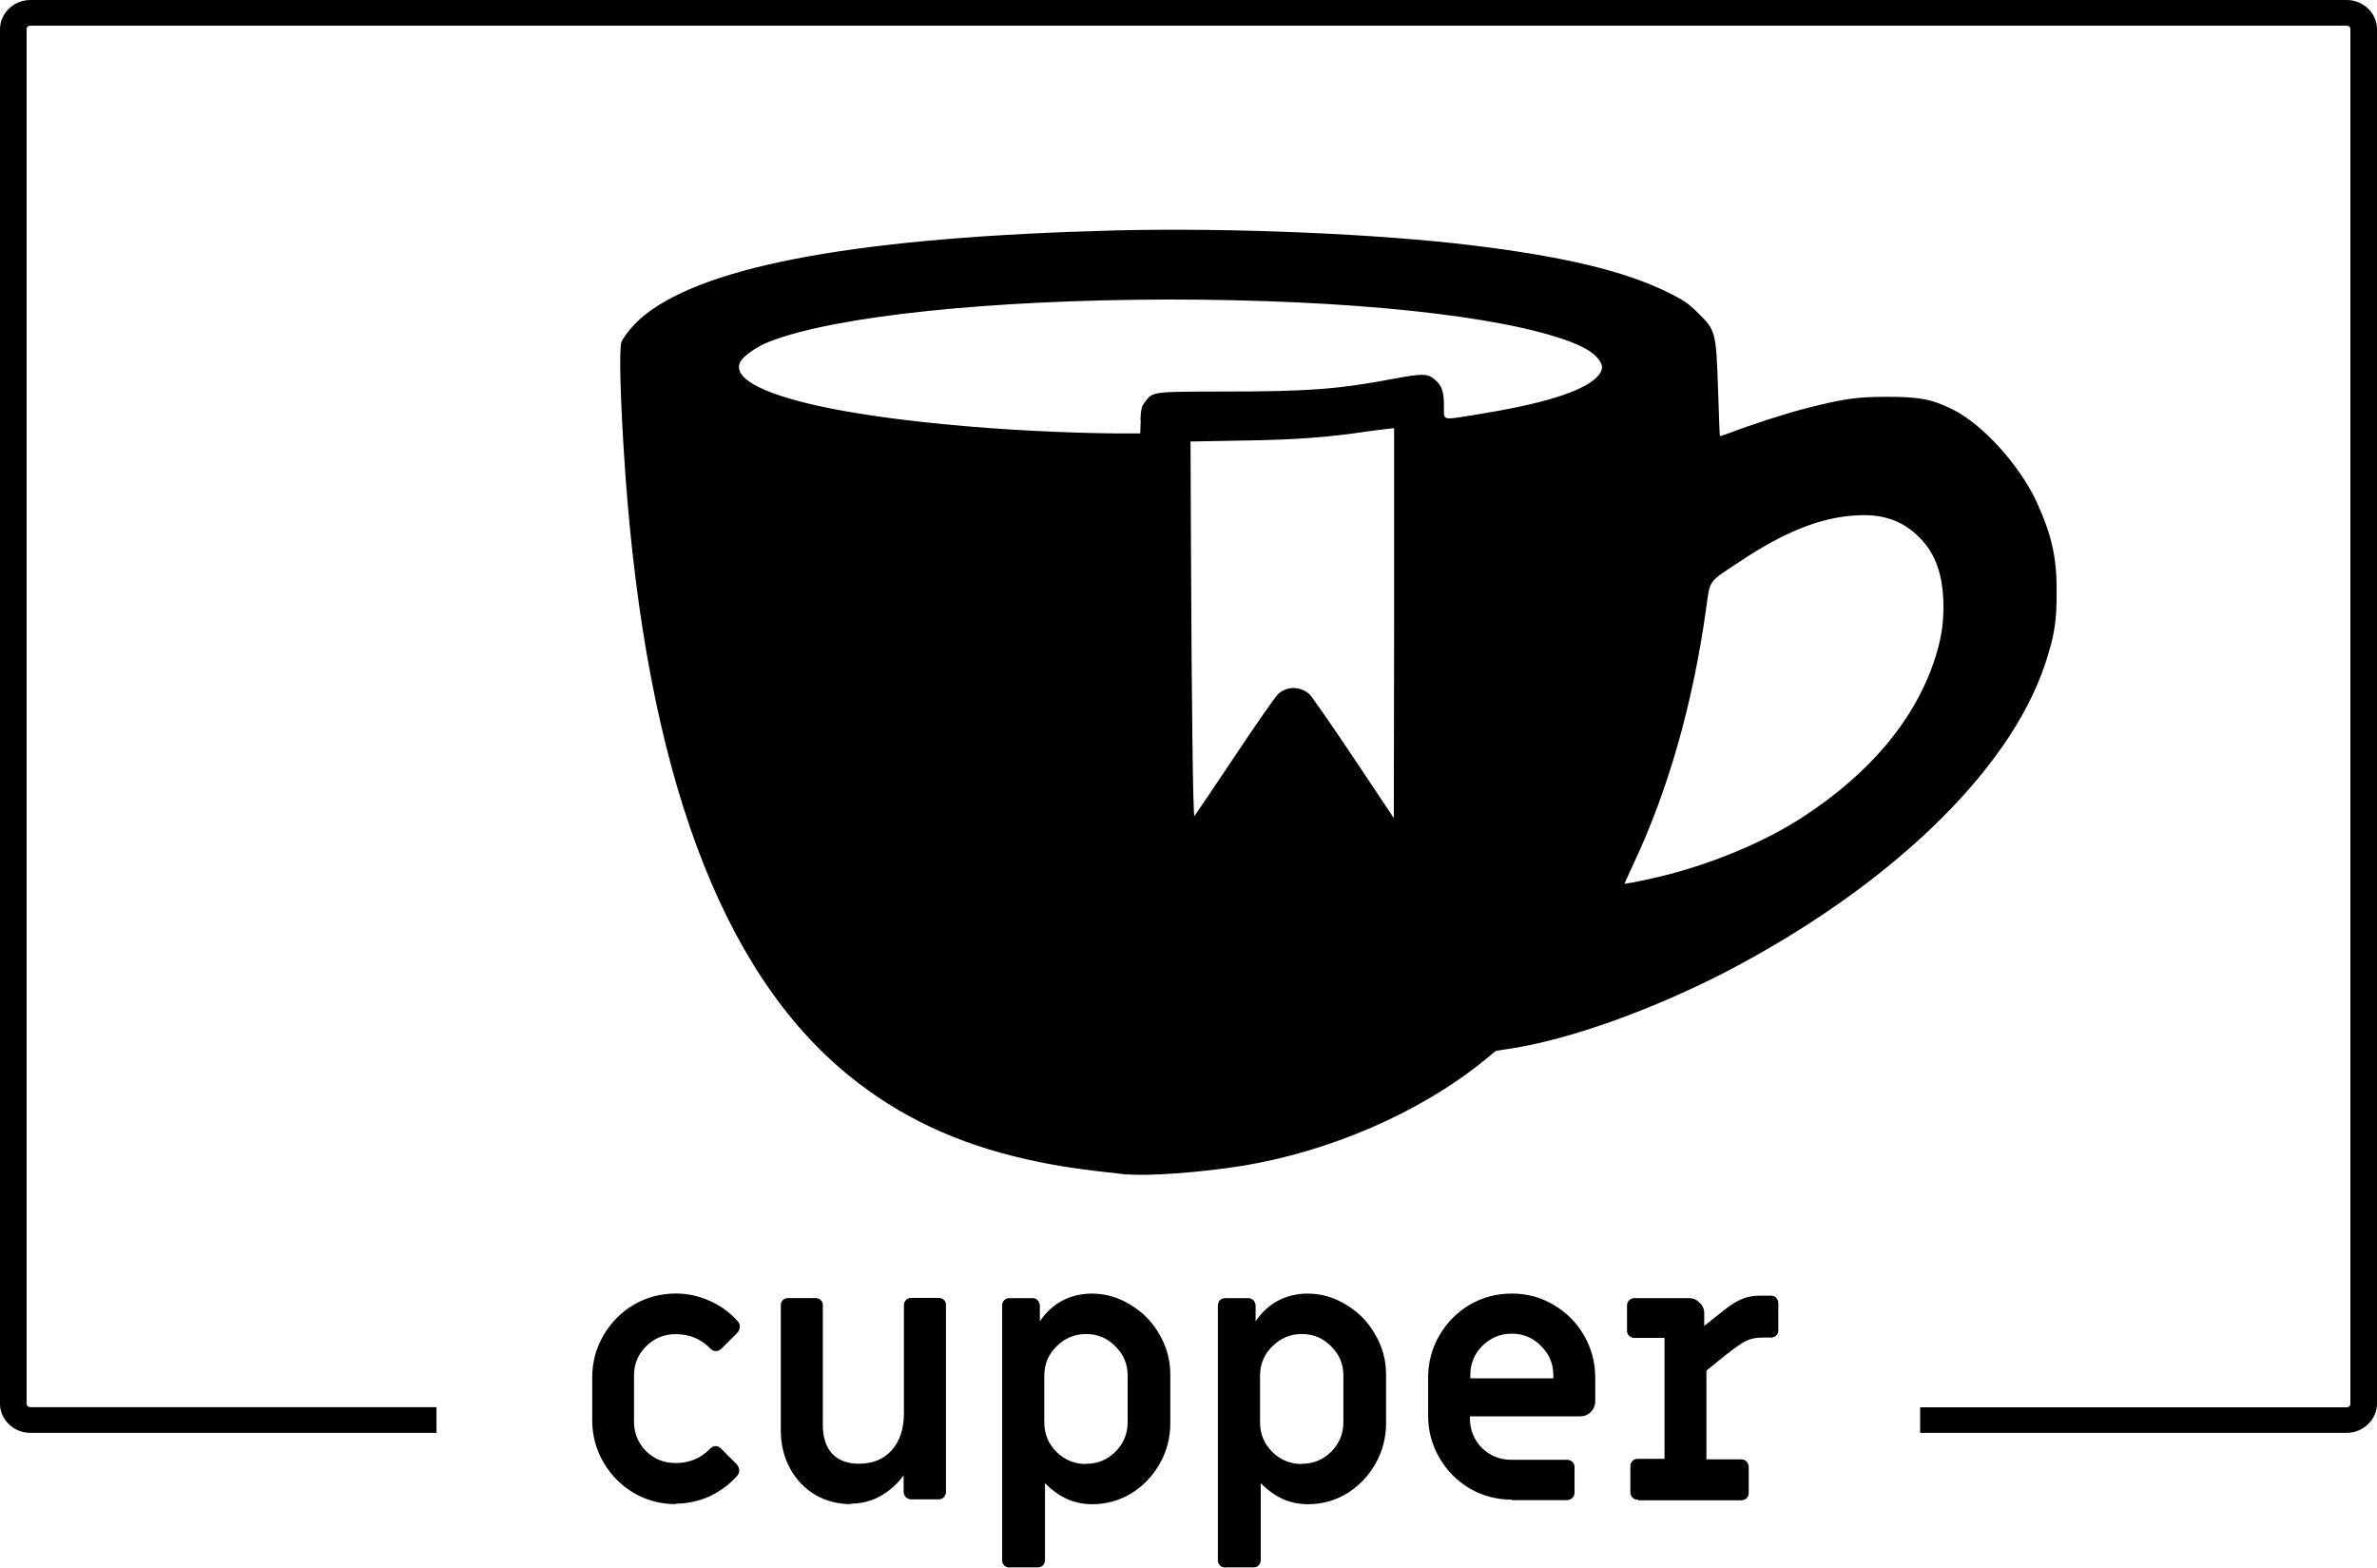
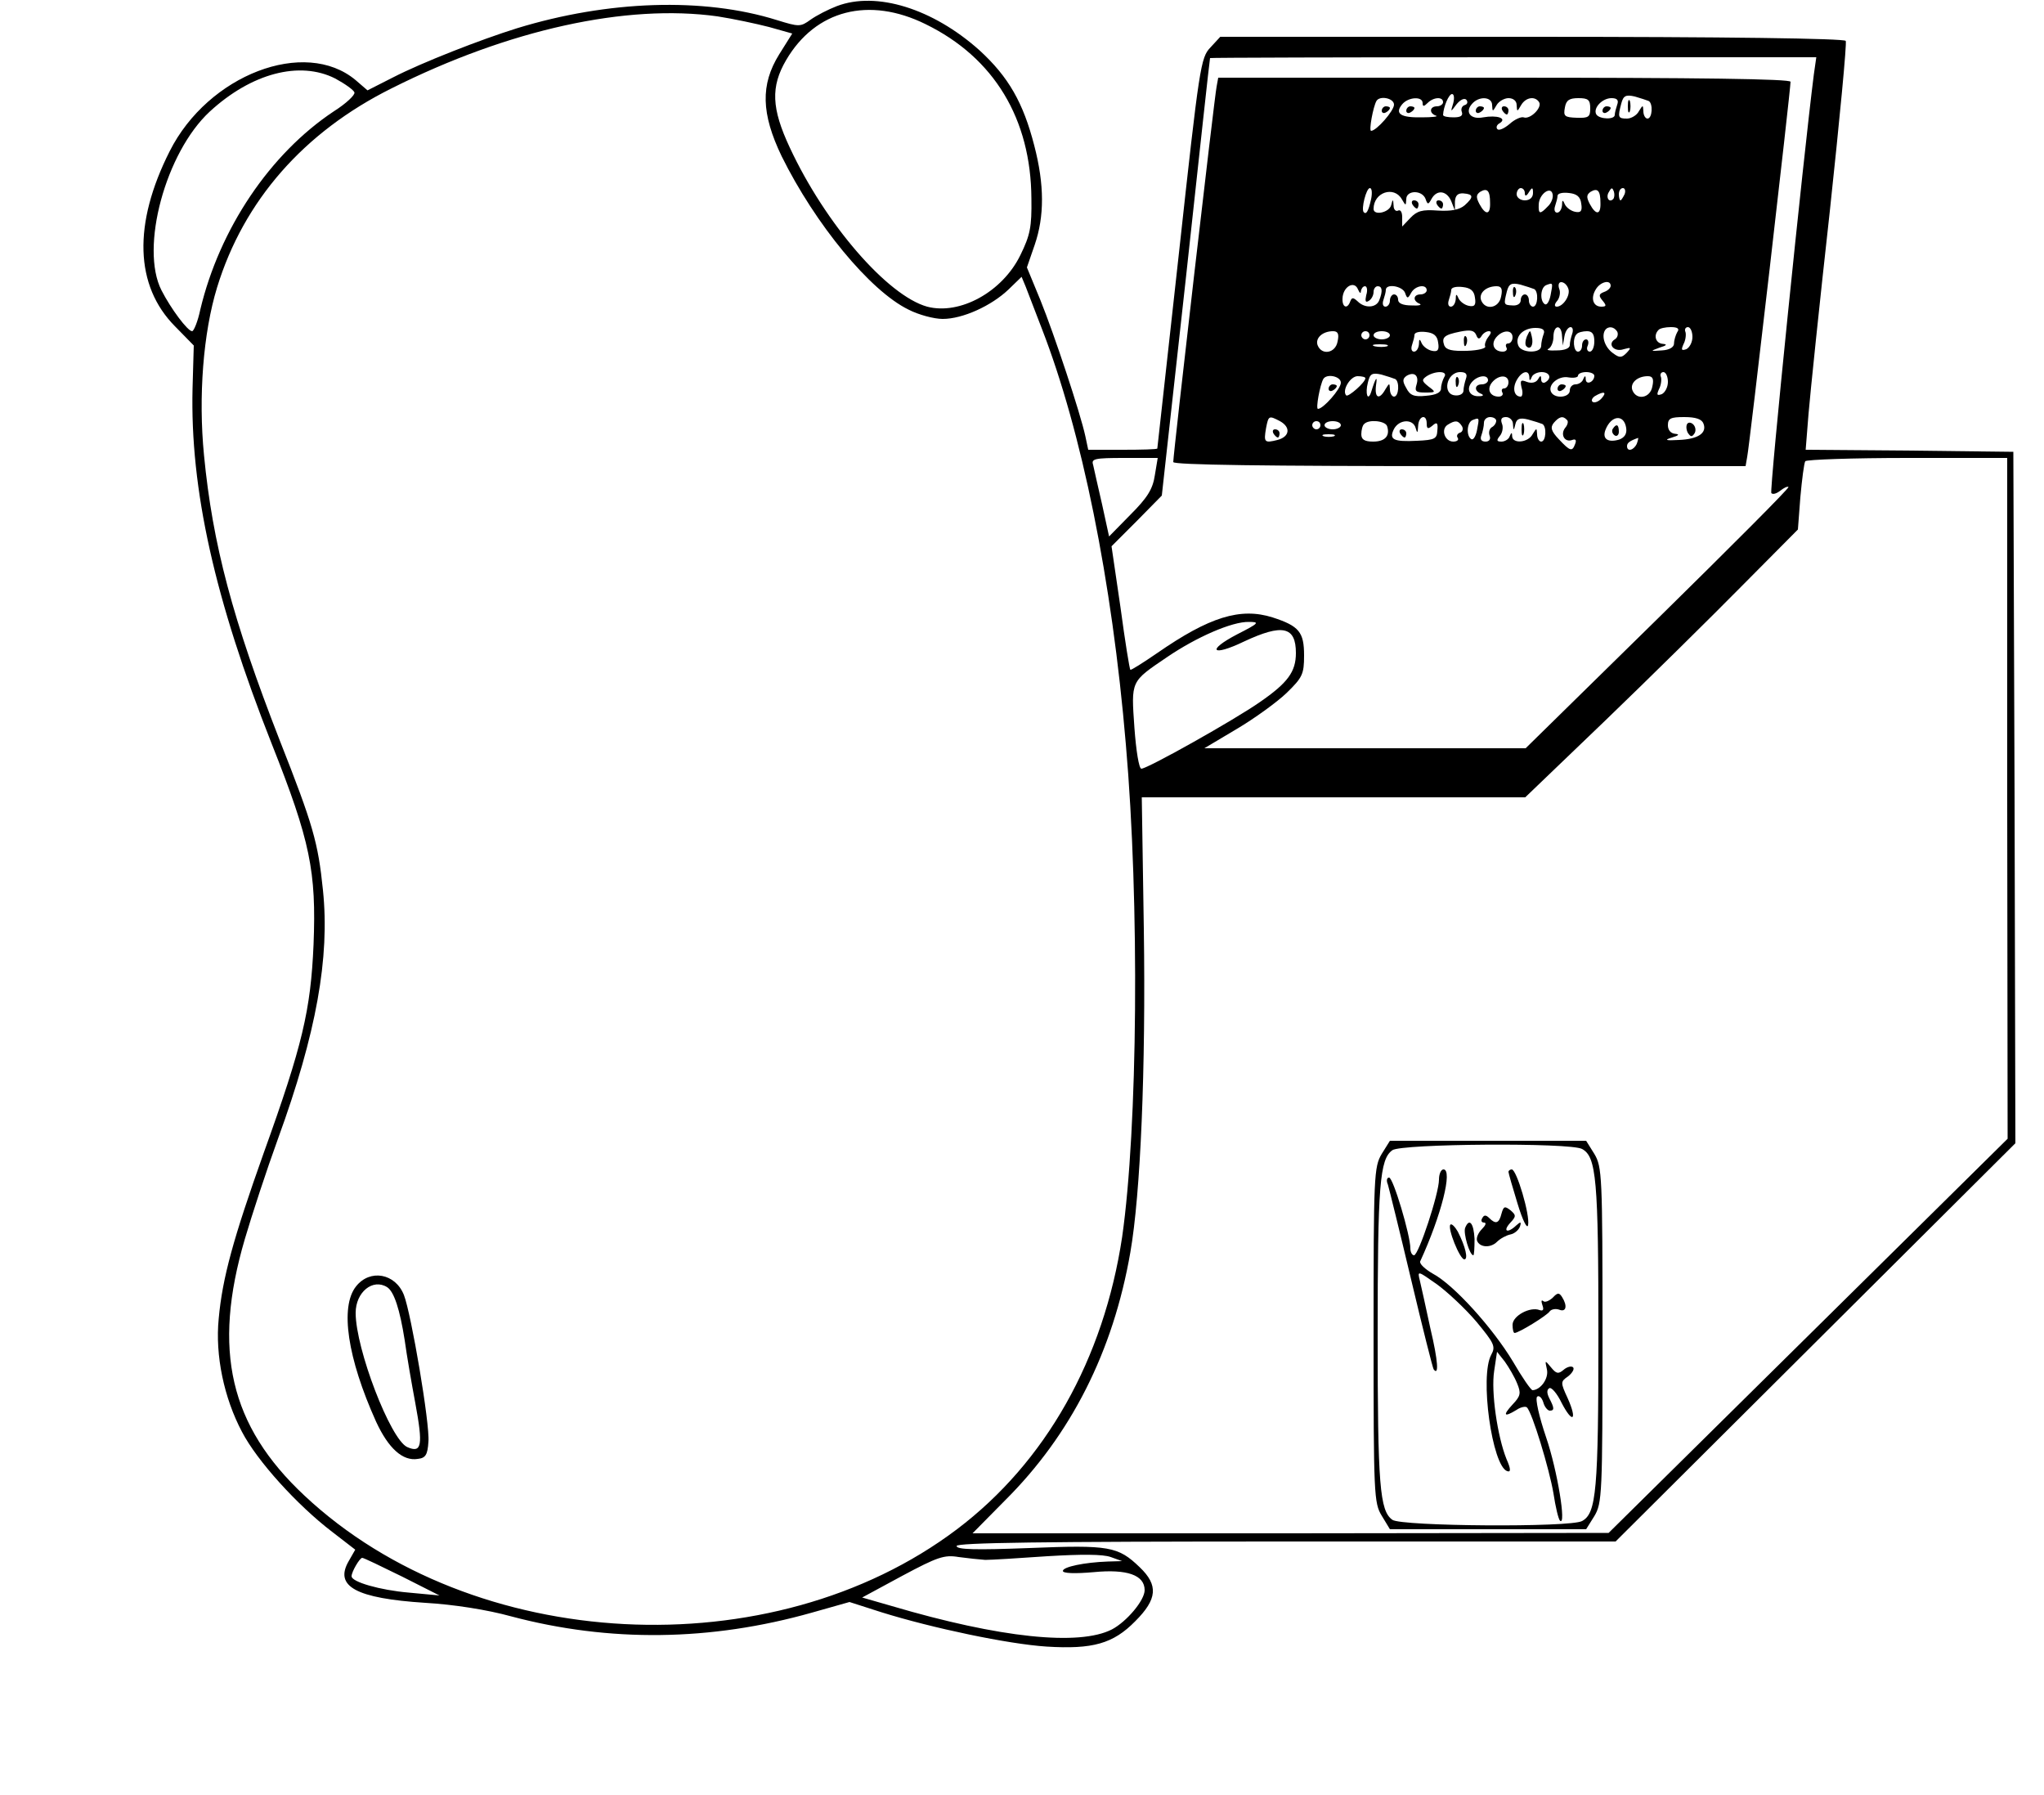
- <svg xmlns="http://www.w3.org/2000/svg" viewBox="0 0 152.7 100.69">
-   <path d="M1.96 0C.88 0 0 .85 0 1.88v88.3c0 1 .88 1.86 1.94 1.86h26.1v-1.65H1.96c-.15 0-.25-.1-.25-.23V1.87c0-.14.1-.22.24-.22h148.8c.15 0 .24.08.24.23v88.3c0 .13-.1.22-.24.22h-27.4v1.64h27.4c1.07 0 1.95-.86 1.95-1.88V1.87c0-1.02-.88-1.87-1.94-1.87H1.96z" white-space="normal" style="text-decoration-color:#000000;isolation:auto;mix-blend-mode:normal;text-indent:0;block-progression:tb;text-decoration-line:none;text-transform:none;text-decoration-style:solid" color="#000" solid-color="#000000" />
-   <path d="M72.43 75.45c-3.22-.35-4.48-.54-6.43-.97-4.5-1-8.23-2.75-11.48-5.4-8.24-6.7-13-19.6-14.36-38.8-.32-4.66-.4-7.98-.23-8.34.25-.5.93-1.27 1.48-1.7 4.06-3.24 14-5.02 30.3-5.44 7.44-.18 16.9.22 23.04.98 5.87.73 9.62 1.64 12.4 3 1.04.52 1.3.7 1.95 1.34 1.12 1.1 1.14 1.2 1.27 4.88.05 1.65.1 3 .12 3.02 0 0 .25-.07.54-.18 1.34-.52 3.74-1.3 5.06-1.63 2.38-.6 3.17-.72 5.18-.72 2.04 0 2.84.15 4.15.8 1.93.95 4.3 3.56 5.42 5.96.97 2.14 1.3 3.56 1.28 5.85 0 1.9-.16 2.8-.75 4.58-2.3 6.9-10.07 14.34-20.6 19.8-4.68 2.4-9.83 4.25-13.62 4.86l-1.05.16-.82.67c-4.08 3.3-9.88 5.82-15.56 6.73-2.63.42-6 .66-7.3.53zm34.03-19.1c3.4-.8 6.9-2.25 9.45-3.93 4.18-2.75 7-6.07 8.3-9.84.46-1.34.64-2.35.64-3.64-.02-2-.5-3.4-1.58-4.45-1.07-1.06-2.34-1.5-4.08-1.38-2.25.13-4.6 1.07-7.45 2.98-2.05 1.36-1.87 1.1-2.14 3.02-.86 6.16-2.45 11.7-4.7 16.46l-.55 1.2.46-.07c.26-.04 1-.2 1.64-.35zm-27.14-7.77c1.38-2.07 2.65-3.9 2.82-4.03.58-.5 1.44-.46 2 .06.16.17 1.45 2.02 2.85 4.12l2.55 3.82.02-12.5V27.5c-.02 0-.74.08-1.62.2-2.67.4-4.73.55-8.16.6l-3.3.06.03 7.1c.04 9.5.13 17.06.22 16.96.04-.04 1.2-1.77 2.6-3.85zm-6.06-21.57c.04-.75.07-.9.3-1.2.5-.66.47-.65 4.97-.66 5.52 0 7.38-.14 11-.82 1.87-.35 2.17-.34 2.63.04.47.4.6.78.6 1.68 0 1-.2.94 1.98.6 4.34-.7 6.84-1.46 7.82-2.4.45-.45.47-.8.06-1.26-.35-.4-.9-.72-1.78-1.05-4.46-1.68-14.23-2.7-25.75-2.7-11.48.02-21.44 1.06-25.65 2.7-.84.33-1.65.9-1.87 1.28-.55 1 1.2 2 4.94 2.84 4.5 1 12.1 1.7 19.08 1.78h1.66l.03-.84zM43.42 96.62q-1.468 0-2.71-.723-1.22-.723-1.943-1.965-.723-1.243-.723-2.71v-2.734q0-1.47.723-2.71t1.942-1.966q1.24-.723 2.71-.723 1.13 0 2.17.47 1.03.45 1.78 1.29.16.16.16.36 0 .25-.21.45l-.97.97q-.16.16-.37.16t-.39-.21q-.88-.88-2.19-.88-1.11 0-1.9.79-.77.76-.77 1.87v2.96q0 1.1.77 1.89.79.77 1.89.77 1.31 0 2.19-.88.18-.21.38-.21t.36.16l.97.97q.2.2.2.45 0 .2-.16.36-.75.83-1.79 1.31-1.04.45-2.17.45zm11.26 0q-1.288 0-2.327-.61-1.016-.61-1.604-1.694-.59-1.084-.59-2.44v-8.02q0-.203.13-.338t.34-.136h1.76q.2 0 .34.136t.13.34v7.68q0 1.197.61 1.852.61.632 1.71.632 1.33 0 2.1-.858.79-.88.79-2.395v-6.92q0-.21.13-.34t.34-.14h1.76q.2 0 .34.13t.13.34v12q0 .2-.14.34t-.34.13h-1.76q-.21 0-.34-.14t-.14-.34v-1.06q-.63.86-1.52 1.35-.86.47-1.9.47zm10.17 4.07q-.203 0-.34-.136t-.134-.338V83.86q0-.203.135-.338t.34-.136h1.47q.21 0 .34.136t.14.34v1.015q.59-.88 1.45-1.333.88-.45 1.88-.45 1.33 0 2.49.72 1.18.702 1.86 1.9.7 1.196.7 2.574v3.14q0 1.378-.67 2.576t-1.83 1.92q-1.15.7-2.53.7-.83 0-1.62-.34-.762-.36-1.4-1.015v4.94q0 .2-.13.34t-.34.13h-1.77zm4.925-6.664q1.107 0 1.875-.768.79-.79.79-1.898v-3.004q0-1.107-.79-1.875-.768-.79-1.875-.79t-1.898.79q-.79.77-.79 1.88v3.01q0 1.11.79 1.9.79.77 1.898.77zm8.935 6.664q-.203 0-.34-.136t-.134-.338V83.86q0-.203.135-.338t.34-.136h1.47q.21 0 .34.136t.14.34v1.015q.59-.88 1.45-1.333.88-.45 1.88-.45 1.33 0 2.49.72 1.18.702 1.86 1.9.7 1.196.7 2.574v3.14q0 1.378-.67 2.576t-1.83 1.92q-1.15.7-2.53.7-.83 0-1.62-.34-.762-.36-1.4-1.015v4.94q0 .2-.13.34t-.34.13h-1.77zm4.925-6.664q1.107 0 1.875-.768.79-.79.79-1.898v-3.004q0-1.107-.79-1.875-.768-.79-1.875-.79t-1.898.79q-.79.77-.79 1.88v3.01q0 1.11.79 1.9.79.77 1.898.77zM97.12 96.33q-1.468 0-2.71-.723-1.22-.723-1.943-1.965-.723-1.243-.723-2.71v-2.44q0-1.47.722-2.71t1.943-1.967q1.24-.723 2.71-.723t2.68.723q1.24.723 1.96 1.966.72 1.25.72 2.71v1.52q0 .41-.3.7-.27.27-.68.27h-7.07v.12q0 1.11.76 1.9.79.77 1.9.77h3.59q.2 0 .34.14t.13.34v1.63q0 .21-.14.34t-.338.14H97.1zm2.666-7.794v-.203q0-1.107-.79-1.875-.77-.79-1.876-.79t-1.898.79q-.768.768-.768 1.875v.203h5.33zm5.424 7.794q-.203 0-.34-.136t-.134-.338v-1.672q0-.203.135-.34t.34-.134h1.72v-7.77h-1.94q-.2 0-.34-.137t-.13-.34V83.86q0-.203.14-.34t.34-.134h3.5q.41 0 .68.294.3.27.3.677v.813l1.22-.97q.68-.543 1.18-.746.5-.226 1.18-.226h.7q.21 0 .34.135t.14.34v1.738q0 .21-.13.34t-.34.14h-.58q-.59 0-1.02.21-.43.21-1.31.91l-1.24 1v5.7h2.238q.21 0 .34.14t.14.34v1.67q0 .21-.132.34t-.34.14h-6.59z" />
+ <svg xmlns="http://www.w3.org/2000/svg" version="1.0" width="500pt" height="439pt" viewBox="0 0 500 439" preserveAspectRatio="xMidYMid meet">
+   <g transform="translate(0,439) scale(0.1,-0.1)" fill="#000000" stroke="none">
+     <path d="M2047 4375 c-21 -8 -50 -23 -64 -33 -25 -18 -28 -18 -83 -1 -179 56 -413 48 -635 -20 -90 -28 -233 -84 -303 -120 l-63 -32 -29 25 c-124 104 -361 13 -455 -174 -90 -178 -85 -329 13 -428 l46 -47 -3 -105 c-6 -247 54 -516 194 -870 94 -237 109 -311 102 -490 -7 -161 -27 -246 -122 -510 -74 -208 -101 -305 -110 -405 -9 -90 13 -194 57 -277 37 -71 135 -179 220 -244 l57 -44 -16 -28 c-36 -62 18 -91 187 -102 70 -4 152 -17 210 -33 241 -64 488 -61 736 9 l92 26 78 -25 c125 -39 311 -78 404 -84 113 -7 163 7 217 62 54 54 57 88 11 132 -53 51 -74 55 -270 47 -131 -5 -178 -4 -178 5 0 8 207 11 806 11 l806 0 489 487 489 487 -2 845 -3 846 -254 3 -254 2 7 88 c4 48 27 271 52 495 24 224 42 412 39 417 -4 6 -293 10 -768 10 l-762 0 -24 -26 c-24 -25 -27 -45 -77 -502 -29 -263 -53 -478 -53 -479 -1 -2 -39 -3 -85 -3 l-84 0 -7 33 c-12 56 -76 249 -110 333 l-33 80 19 55 c24 70 24 147 -1 243 -27 105 -63 168 -134 233 -114 102 -252 145 -349 108z m217 -44 c168 -82 258 -232 259 -427 1 -69 -3 -89 -27 -138 -44 -90 -148 -147 -228 -126 -97 27 -249 202 -336 389 -45 96 -47 149 -9 214 72 123 203 156 341 88z m-509 19 c39 -6 95 -18 126 -26 l57 -16 -32 -51 c-46 -74 -44 -145 6 -249 82 -166 216 -329 310 -375 25 -13 63 -23 84 -23 49 0 119 32 161 72 l32 31 10 -24 c5 -13 23 -60 40 -104 97 -250 171 -613 205 -1015 34 -389 29 -939 -9 -1205 -45 -299 -187 -551 -404 -715 -453 -342 -1184 -304 -1596 82 -183 171 -226 356 -146 628 17 58 53 168 81 245 94 258 127 443 110 608 -12 117 -24 159 -106 367 -115 295 -164 479 -185 697 -14 143 -2 299 32 410 65 212 212 380 427 487 287 144 575 207 797 176z m2682 -142 c-26 -204 -109 -1019 -104 -1024 4 -4 13 -1 22 6 9 7 17 11 20 9 2 -3 -142 -147 -320 -322 l-323 -317 -393 0 -393 0 79 47 c44 26 99 66 122 88 39 38 43 46 43 92 0 57 -12 72 -77 93 -79 25 -155 1 -282 -87 -35 -24 -65 -43 -66 -41 -2 2 -13 70 -24 152 l-22 150 62 62 61 62 59 533 c32 294 58 535 59 537 0 1 334 2 741 2 l742 0 -6 -42z m-3617 -10 c24 -13 45 -28 47 -34 2 -6 -20 -27 -50 -46 -157 -104 -280 -288 -327 -485 -6 -29 -16 -53 -20 -53 -11 0 -52 55 -75 100 -53 104 10 337 118 437 102 94 220 125 307 81z m2005 -970 c-5 -34 -18 -55 -60 -97 l-52 -53 -17 78 c-10 44 -20 87 -22 97 -5 15 3 17 76 17 l82 0 -7 -42z m2085 -790 l1 -833 -488 -482 -488 -482 -778 -1 -778 0 79 80 c162 161 265 365 307 607 25 143 38 449 33 791 l-5 322 469 0 469 0 197 189 c108 104 258 252 333 328 l137 138 6 79 c4 44 9 83 12 88 3 4 115 8 250 8 l244 0 0 -832z m-1883 401 c-77 -40 -63 -56 16 -18 94 44 127 37 127 -28 0 -46 -20 -73 -88 -120 -63 -44 -275 -163 -290 -163 -6 0 -13 45 -17 100 -8 116 -10 112 80 173 72 49 159 87 200 86 27 0 25 -3 -28 -30z m-617 -2264 c14 0 82 4 152 9 83 5 136 5 155 -2 l28 -10 -35 -1 c-57 -2 -110 -13 -110 -23 0 -6 29 -7 75 -3 82 8 125 -7 125 -44 0 -25 -44 -77 -80 -96 -80 -41 -274 -21 -538 57 l-73 21 98 53 c86 46 103 52 138 46 22 -3 51 -6 65 -7z m-1426 -41 l91 -46 -75 7 c-70 6 -140 26 -140 40 0 11 20 45 26 45 4 0 47 -21 98 -46z" />
+     <path d="M871 1244 c-40 -50 -21 -176 49 -331 30 -65 65 -97 102 -91 19 2 24 10 26 42 4 42 -42 313 -60 359 -21 53 -83 64 -117 21z m76 -2 c17 -11 31 -54 43 -130 5 -37 17 -106 26 -154 19 -103 16 -123 -20 -107 -41 19 -126 240 -126 328 0 51 42 85 77 63z" />
+     <path d="M2976 4178 c-5 -23 -106 -898 -106 -918 0 -7 221 -10 700 -10 l700 0 4 23 c5 22 106 897 106 917 0 7 -221 10 -700 10 l-700 0 -4 -22z m579 -40 c-7 -23 -7 -23 8 -3 9 11 19 16 24 11 4 -5 3 -11 -4 -13 -7 -2 -10 -10 -7 -17 3 -9 -3 -13 -20 -13 -14 0 -26 2 -26 6 1 20 14 51 22 51 5 0 6 -10 3 -22z m478 5 c11 -6 9 -43 -3 -43 -5 0 -10 8 -10 18 -1 16 -1 16 -11 0 -5 -10 -19 -18 -29 -18 -22 0 -23 3 -14 37 5 19 11 22 33 17 14 -4 29 -9 34 -11z m-623 -9 c0 -15 -43 -64 -56 -64 -6 0 5 59 13 73 8 14 43 7 43 -9z m70 4 c0 -9 3 -9 12 0 15 15 38 16 38 2 0 -5 -7 -10 -15 -10 -18 0 -20 -17 -2 -23 6 -2 -9 -4 -35 -4 -52 -1 -67 9 -48 32 15 18 50 20 50 3z m170 -5 c1 -17 1 -17 11 0 5 9 19 17 29 17 12 0 20 -7 20 -17 1 -17 1 -17 11 0 11 19 34 23 44 7 8 -13 -22 -43 -38 -37 -6 2 -22 -5 -34 -16 -13 -11 -26 -17 -30 -13 -4 4 -2 11 6 15 18 12 -7 20 -41 14 -30 -6 -45 12 -28 32 17 21 50 19 50 -2z m240 -8 c0 -21 -4 -24 -33 -23 -30 1 -33 4 -29 25 3 18 11 23 33 23 24 0 29 -4 29 -25z m66 9 c-3 -9 -6 -20 -6 -25 0 -12 -37 -11 -45 1 -9 15 14 40 37 40 14 0 18 -5 14 -16z m-602 -231 c-7 -31 -12 -38 -18 -32 -7 7 6 59 15 59 5 0 6 -12 3 -27z m291 -9 c1 -30 -11 -31 -26 -3 -9 17 -8 23 2 30 17 10 24 3 24 -27z m85 24 c0 -9 4 -8 10 2 8 13 10 12 10 -2 0 -11 -8 -18 -20 -18 -11 0 -20 7 -20 15 0 8 5 15 10 15 6 0 10 -6 10 -12z m56 -33 c-19 -20 -23 -19 -22 5 1 26 30 46 34 25 2 -8 -3 -22 -12 -30z m129 9 c1 -30 -11 -31 -26 -3 -9 17 -8 23 2 30 17 10 24 3 24 -27z m31 9 c-10 -10 -19 5 -10 18 6 11 8 11 12 0 2 -7 1 -15 -2 -18z m28 12 c-4 -8 -8 -15 -10 -15 -2 0 -4 7 -4 15 0 8 4 15 10 15 5 0 7 -7 4 -15z m-545 -12 c10 -17 10 -17 11 0 0 22 38 23 47 1 5 -15 7 -15 15 0 13 23 37 20 48 -6 l9 -23 0 22 c1 15 7 21 21 20 25 -2 25 -9 3 -29 -13 -11 -33 -15 -66 -13 -38 3 -51 -1 -67 -18 l-20 -21 0 23 c0 12 -4 19 -10 16 -5 -3 -11 2 -11 12 -1 17 -2 17 -6 1 -5 -18 -43 -26 -43 -9 0 41 50 57 69 24z m439 -11 c3 -18 -1 -23 -15 -20 -10 2 -21 10 -25 18 -5 12 -7 12 -7 -2 -1 -10 -6 -18 -12 -18 -6 0 -8 7 -5 16 3 9 6 20 6 25 0 6 12 9 28 7 19 -2 28 -9 30 -26z m-539 -214 c1 6 5 12 10 12 5 0 7 -10 3 -22 -3 -14 -2 -19 6 -14 7 4 12 14 12 22 0 8 5 14 10 14 11 0 13 -11 4 -34 -7 -19 -35 -21 -53 -3 -11 10 -14 10 -18 0 -7 -20 -20 -15 -19 7 1 29 29 45 38 22 4 -9 7 -11 7 -4z m424 5 c11 -6 9 -43 -3 -43 -5 0 -10 7 -10 15 0 8 -4 15 -10 15 -5 0 -10 -6 -10 -14 0 -9 -9 -14 -20 -13 -22 1 -22 2 -14 34 5 19 11 22 33 17 14 -4 29 -9 34 -11z m40 -15 c-3 -15 -9 -25 -14 -22 -13 8 -11 42 4 47 16 6 16 6 10 -25z m43 17 c7 -16 -12 -45 -28 -45 -6 0 -6 6 1 14 6 7 9 21 5 30 -3 9 -1 16 5 16 7 0 14 -7 17 -15z m104 6 c0 -5 -7 -12 -16 -15 -13 -5 -14 -9 -4 -21 10 -12 10 -15 -3 -15 -20 0 -27 21 -13 43 11 18 36 24 36 8z m-503 -17 c5 -15 7 -15 15 0 10 18 38 22 38 6 0 -5 -7 -10 -15 -10 -18 0 -20 -16 -2 -23 6 -3 -3 -5 -20 -4 -21 0 -33 5 -33 14 0 7 -4 13 -10 13 -5 0 -10 -7 -10 -15 0 -8 -5 -15 -11 -15 -6 0 -8 7 -5 16 3 9 6 20 6 25 0 16 40 10 47 -7z m171 -12 c3 -18 -1 -23 -15 -20 -10 2 -21 10 -25 18 -5 12 -7 12 -7 -2 -1 -10 -6 -18 -12 -18 -6 0 -8 7 -5 16 3 9 6 20 6 25 0 6 12 9 28 7 19 -2 28 -9 30 -26z m64 3 c-5 -29 -39 -35 -49 -9 -6 17 12 34 38 34 12 0 15 -7 11 -25z m-48 -97 c4 7 12 12 18 12 7 0 6 -5 -2 -15 -6 -8 -9 -18 -7 -22 3 -5 -17 -10 -44 -11 -37 -1 -51 2 -56 13 -7 20 -1 26 39 34 25 5 34 3 39 -8 4 -11 8 -11 13 -3z m152 5 c-3 -8 -6 -21 -6 -29 0 -19 -49 -18 -56 1 -9 22 12 43 42 43 18 0 24 -5 20 -15z m45 -5 l2 -23 4 23 c2 12 9 22 15 22 5 0 7 -7 4 -16 -3 -9 -6 -21 -6 -28 0 -8 -13 -13 -32 -13 -18 -1 -27 1 -20 4 6 3 12 16 12 29 0 30 20 32 21 2z m135 11 c3 -6 1 -15 -6 -19 -19 -12 -1 -32 22 -24 18 5 19 4 7 -9 -12 -12 -17 -13 -33 -1 -20 14 -29 41 -20 56 7 11 22 10 30 -3z m147 -1 c-4 -7 -8 -20 -8 -28 0 -9 -11 -16 -30 -17 -29 -2 -29 -2 -5 7 17 5 19 8 8 9 -18 1 -24 21 -11 34 3 4 17 7 30 7 17 0 22 -4 16 -12z m37 -12 c0 -13 -7 -26 -15 -30 -12 -4 -13 -2 -7 12 5 9 7 23 5 30 -3 6 0 12 6 12 6 0 11 -11 11 -24z m-868 -11 c-5 -29 -39 -35 -49 -9 -6 17 12 34 38 34 12 0 15 -7 11 -25z m78 15 c0 -5 -4 -10 -10 -10 -5 0 -10 5 -10 10 0 6 5 10 10 10 6 0 10 -4 10 -10z m50 0 c0 -5 -9 -10 -20 -10 -11 0 -20 5 -20 10 0 6 9 10 20 10 11 0 20 -4 20 -10z m118 -18 c3 -18 -1 -23 -15 -20 -10 2 -21 10 -25 18 -5 12 -7 12 -7 -2 -1 -10 -6 -18 -12 -18 -6 0 -8 7 -5 16 3 9 6 20 6 25 0 6 12 9 28 7 19 -2 28 -9 30 -26z m182 13 c0 -8 -5 -15 -11 -15 -5 0 -7 -4 -4 -10 3 -5 -1 -10 -9 -10 -21 0 -30 18 -16 35 16 19 40 19 40 0z m200 -10 c0 -14 -5 -25 -11 -25 -6 0 -9 7 -5 15 3 8 1 15 -4 15 -6 0 -10 -7 -10 -15 0 -8 -4 -15 -10 -15 -11 0 -14 33 -3 43 3 4 15 7 25 7 13 0 18 -7 18 -25z m-507 -12 c-7 -2 -21 -2 -30 0 -10 3 -4 5 12 5 17 0 24 -2 18 -5z m20 -80 c11 -6 9 -43 -3 -43 -5 0 -10 8 -10 18 -1 16 -1 16 -11 0 -15 -27 -27 -22 -23 10 4 25 -1 19 -12 -17 -8 -24 -15 -4 -8 23 5 22 10 25 33 20 14 -4 29 -9 34 -11z m52 -14 c-5 -16 -1 -19 21 -19 27 0 27 1 8 15 -16 13 -17 16 -4 25 22 14 53 13 43 -2 -4 -7 -8 -20 -8 -28 0 -10 -12 -16 -37 -18 -29 -3 -39 1 -48 19 -10 17 -9 23 1 30 19 11 31 0 24 -22z m121 15 c-3 -9 -6 -22 -6 -29 0 -8 -9 -13 -20 -12 -33 2 -22 57 12 57 14 0 18 -5 14 -16z m155 4 c0 -10 2 -10 6 0 2 6 13 12 24 12 20 0 26 -15 9 -25 -5 -3 -10 0 -10 7 0 10 -2 11 -8 0 -5 -8 -16 -10 -27 -6 -15 6 -17 4 -13 -14 4 -12 2 -22 -2 -22 -16 0 -21 20 -10 40 12 22 30 27 31 8z m159 3 c0 -15 -20 -24 -21 -9 0 10 -2 10 -6 1 -2 -7 -11 -13 -19 -13 -8 0 -14 -7 -14 -15 0 -17 -35 -21 -45 -5 -11 18 17 42 42 37 13 -2 23 0 23 4 0 5 9 9 20 9 11 0 20 -4 20 -9z m180 -15 c0 -13 -7 -26 -15 -30 -12 -4 -13 -2 -7 12 5 9 7 23 5 30 -3 6 0 12 6 12 6 0 11 -11 11 -24z m-800 -2 c0 -15 -43 -64 -56 -64 -6 0 5 59 13 73 8 14 43 7 43 -9z m60 11 c0 -10 -42 -47 -47 -42 -11 12 10 47 28 47 10 0 19 -2 19 -5z m300 -5 c0 -5 -7 -10 -15 -10 -18 0 -20 -16 -2 -23 7 -3 6 -6 -5 -6 -23 -1 -32 17 -18 34 14 17 40 20 40 5z m50 -5 c0 -8 -5 -15 -11 -15 -5 0 -7 -4 -4 -10 3 -5 -1 -10 -9 -10 -21 0 -30 18 -16 35 16 19 40 19 40 0z m352 -10 c-5 -29 -39 -35 -49 -9 -6 17 12 34 38 34 12 0 15 -7 11 -25z m-124 -29 c-7 -8 -17 -12 -22 -9 -4 3 -2 9 5 14 22 13 31 11 17 -5z m-787 -56 c27 -15 24 -38 -6 -46 -32 -8 -34 -6 -28 29 6 31 7 31 34 17z m359 -6 c0 -13 3 -14 14 -5 11 10 14 7 12 -12 -1 -20 -6 -23 -49 -25 -59 -3 -70 3 -57 29 13 24 47 25 53 2 4 -14 5 -12 6 5 1 25 21 31 21 6z m123 -16 c-3 -15 -9 -25 -14 -22 -13 8 -11 42 4 47 16 6 16 6 10 -25z m47 23 c0 -6 -5 -13 -11 -16 -6 -4 -8 -13 -5 -21 3 -8 -1 -14 -10 -14 -11 0 -14 6 -10 16 3 9 6 22 6 30 0 8 7 14 15 14 8 0 15 -4 15 -9z m41 -8 c1 -17 2 -17 6 0 3 13 11 16 31 11 15 -4 30 -9 35 -11 11 -6 9 -43 -3 -43 -5 0 -10 8 -10 18 -1 16 -1 16 -11 0 -11 -21 -49 -24 -50 -5 0 10 -2 10 -6 0 -2 -7 -12 -13 -20 -13 -12 0 -13 3 -4 14 6 7 9 21 5 30 -4 11 -1 16 10 16 9 0 17 -8 17 -17z m132 10 c4 -3 2 -12 -4 -19 -13 -16 -2 -37 17 -30 8 3 11 0 7 -10 -7 -19 -12 -18 -40 12 -19 20 -21 29 -12 40 13 15 22 18 32 7z m145 -20 c2 -14 -4 -23 -17 -28 -27 -8 -42 1 -34 23 14 37 46 40 51 5z m189 11 c9 -23 -13 -38 -60 -40 -33 -2 -37 0 -17 6 17 5 19 8 8 9 -11 1 -18 9 -18 21 0 17 7 20 40 20 28 0 43 -5 47 -16z m-937 -4 c0 -5 -4 -10 -10 -10 -5 0 -10 5 -10 10 0 6 5 10 10 10 6 0 10 -4 10 -10z m50 0 c0 -5 -9 -10 -20 -10 -11 0 -20 5 -20 10 0 6 9 10 20 10 11 0 20 -4 20 -10z m113 -2 c8 -24 -5 -38 -34 -38 -21 0 -29 5 -29 18 0 10 3 22 7 25 11 12 51 8 56 -5z m183 0 c4 -6 2 -14 -4 -16 -7 -2 -10 -8 -6 -13 3 -5 -2 -9 -11 -9 -21 0 -31 30 -14 41 19 12 26 11 35 -3z m-313 -25 c-7 -2 -19 -2 -25 0 -7 3 -2 5 12 5 14 0 19 -2 13 -5z m741 -18 c-7 -16 -24 -21 -24 -6 0 8 7 13 27 20 1 1 0 -6 -3 -14z" />
+     <path d="M3982 4130 c0 -14 2 -19 5 -12 2 6 2 18 0 25 -3 6 -5 1 -5 -13z" />
+     <path d="M3380 4119 c0 -5 5 -7 10 -4 6 3 10 8 10 11 0 2 -4 4 -10 4 -5 0 -10 -5 -10 -11z" />
+     <path d="M3440 4119 c0 -5 5 -7 10 -4 6 3 10 8 10 11 0 2 -4 4 -10 4 -5 0 -10 -5 -10 -11z" />
+     <path d="M3610 4119 c0 -5 5 -7 10 -4 6 3 10 8 10 11 0 2 -4 4 -10 4 -5 0 -10 -5 -10 -11z" />
+     <path d="M3675 4120 c3 -5 8 -10 11 -10 2 0 4 5 4 10 0 6 -5 10 -11 10 -5 0 -7 -4 -4 -10z" />
+     <path d="M3920 4119 c0 -5 5 -7 10 -4 6 3 10 8 10 11 0 2 -4 4 -10 4 -5 0 -10 -5 -10 -11z" />
+     <path d="M3455 3890 c3 -5 8 -10 11 -10 2 0 4 5 4 10 0 6 -5 10 -11 10 -5 0 -7 -4 -4 -10z" />
+     <path d="M3515 3890 c3 -5 8 -10 11 -10 2 0 4 5 4 10 0 6 -5 10 -11 10 -5 0 -7 -4 -4 -10z" />
+     <path d="M3701 3674 c0 -11 3 -14 6 -6 3 7 2 16 -1 19 -3 4 -6 -2 -5 -13z" />
+     <path d="M3581 3554 c0 -11 3 -14 6 -6 3 7 2 16 -1 19 -3 4 -6 -2 -5 -13z" />
+     <path d="M3735 3567 c-4 -10 -5 -21 -1 -24 10 -10 18 4 13 24 -4 17 -4 17 -12 0z" />
+     <path d="M3561 3454 c0 -11 3 -14 6 -6 3 7 2 16 -1 19 -3 4 -6 -2 -5 -13z" />
+     <path d="M3810 3439 c0 -5 5 -7 10 -4 6 3 10 8 10 11 0 2 -4 4 -10 4 -5 0 -10 -5 -10 -11z" />
+     <path d="M3250 3439 c0 -5 5 -7 10 -4 6 3 10 8 10 11 0 2 -4 4 -10 4 -5 0 -10 -5 -10 -11z" />
+     <path d="M3115 3330 c3 -5 8 -10 11 -10 2 0 4 5 4 10 0 6 -5 10 -11 10 -5 0 -7 -4 -4 -10z" />
+     <path d="M3425 3330 c3 -5 8 -10 11 -10 2 0 4 5 4 10 0 6 -5 10 -11 10 -5 0 -7 -4 -4 -10z" />
+     <path d="M3722 3340 c0 -14 2 -19 5 -12 2 6 2 18 0 25 -3 6 -5 1 -5 -13z" />
+     <path d="M3945 3341 c-3 -5 -1 -12 5 -16 5 -3 10 1 10 9 0 18 -6 21 -15 7z" />
+     <path d="M4127 3353 c-3 -5 -2 -15 2 -22 7 -10 10 -10 16 -1 4 6 3 16 -3 22 -5 5 -12 6 -15 1z" />
+     <path d="M3380 1568 c-19 -32 -20 -52 -20 -443 0 -391 1 -411 20 -442 l20 -33 240 0 240 0 20 32 c19 32 20 52 20 443 0 391 -1 411 -20 443 l-20 32 -240 0 -240 0 -20 -32z m490 12 c35 -19 40 -74 40 -455 0 -381 -5 -436 -40 -455 -29 -16 -442 -13 -464 3 -31 22 -36 85 -36 452 0 367 5 430 36 452 22 16 435 19 464 3z" />
+     <path d="M3520 1505 c0 -34 -50 -185 -61 -185 -5 0 -9 8 -9 17 0 32 -42 173 -52 173 -6 0 -7 -8 -3 -17 3 -10 29 -115 57 -233 28 -118 53 -217 55 -219 13 -17 11 20 -8 100 -11 52 -23 105 -26 118 -6 24 -5 23 42 -10 26 -19 70 -60 97 -92 43 -52 47 -60 36 -80 -29 -52 2 -273 39 -285 9 -3 9 5 -2 30 -22 55 -38 164 -30 215 l7 47 19 -24 c10 -14 24 -38 30 -53 10 -24 9 -31 -11 -52 -25 -27 -21 -32 10 -13 10 7 22 9 25 6 13 -12 55 -151 65 -210 5 -33 12 -63 16 -67 16 -15 -6 122 -34 204 -17 50 -27 94 -22 99 4 4 11 -1 15 -13 3 -12 11 -21 16 -21 12 0 11 7 -1 30 -6 12 -7 21 0 25 5 3 19 -13 30 -36 27 -52 39 -43 15 11 -18 39 -18 41 1 54 10 8 16 18 12 22 -4 4 -15 1 -23 -6 -13 -11 -18 -10 -31 6 -15 18 -15 18 -10 -5 5 -22 -15 -50 -35 -51 -4 0 -26 32 -48 70 -50 83 -145 188 -196 215 -19 11 -33 24 -31 30 52 113 80 225 57 225 -6 0 -11 -11 -11 -25z" />
+     <path d="M3690 1524 c0 -3 10 -38 22 -77 13 -43 24 -64 26 -53 5 24 -28 136 -40 136 -4 0 -8 -3 -8 -6z" />
+     <path d="M3673 1422 c-6 -24 -14 -27 -30 -11 -8 8 -13 8 -17 0 -4 -6 -2 -11 4 -11 7 0 4 -7 -5 -16 -9 -9 -14 -21 -12 -28 6 -17 33 -19 49 -3 8 8 23 16 33 18 10 2 20 11 23 19 4 12 2 13 -9 3 -21 -20 -34 -15 -15 6 15 16 15 19 1 31 -14 11 -17 10 -22 -8z" />
+     <path d="M3548 1395 c-8 -8 23 -85 34 -85 10 0 3 31 -16 68 -7 12 -15 20 -18 17z" />
+     <path d="M3584 1387 c-5 -13 11 -67 20 -67 2 0 3 18 3 40 -2 39 -13 52 -23 27z" />
+     <path d="M3798 1216 c-9 -8 -19 -12 -23 -8 -5 4 -5 -1 -2 -10 4 -11 2 -15 -7 -12 -23 9 -66 -14 -66 -36 0 -11 2 -20 5 -20 10 0 80 43 86 53 4 5 14 7 23 4 17 -7 21 9 7 31 -7 11 -11 11 -23 -2z" />
+   </g>
</svg>
